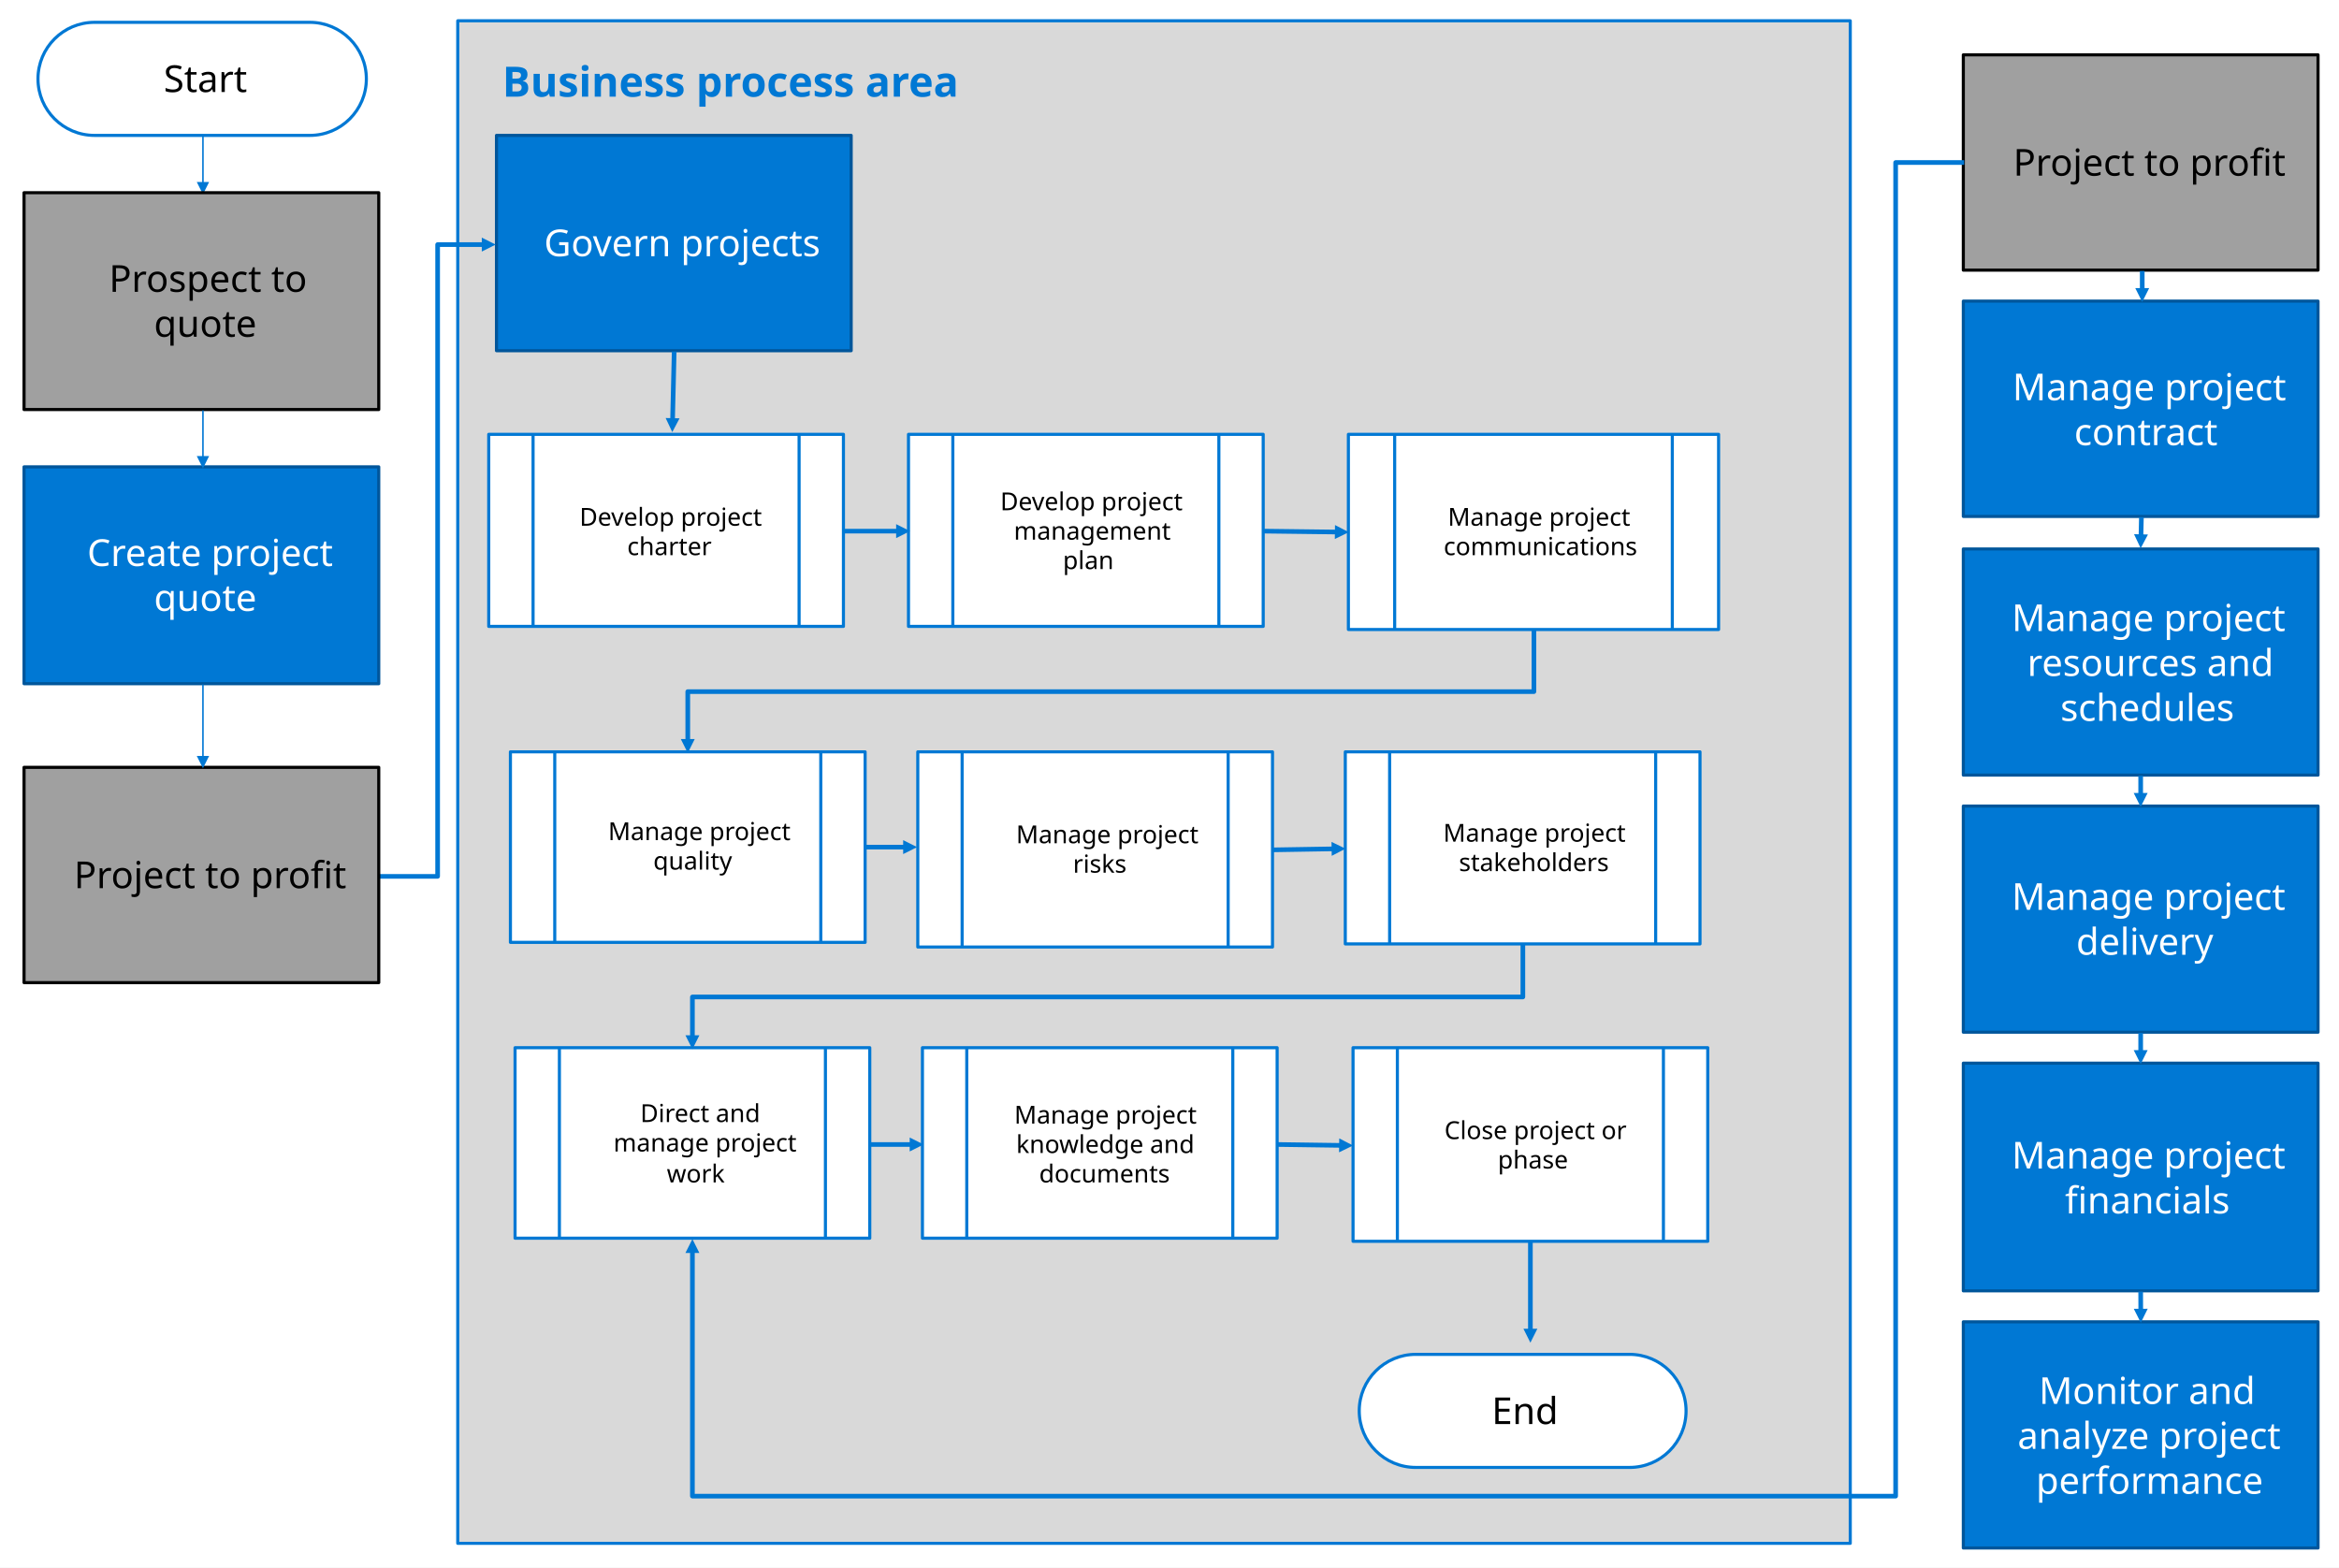
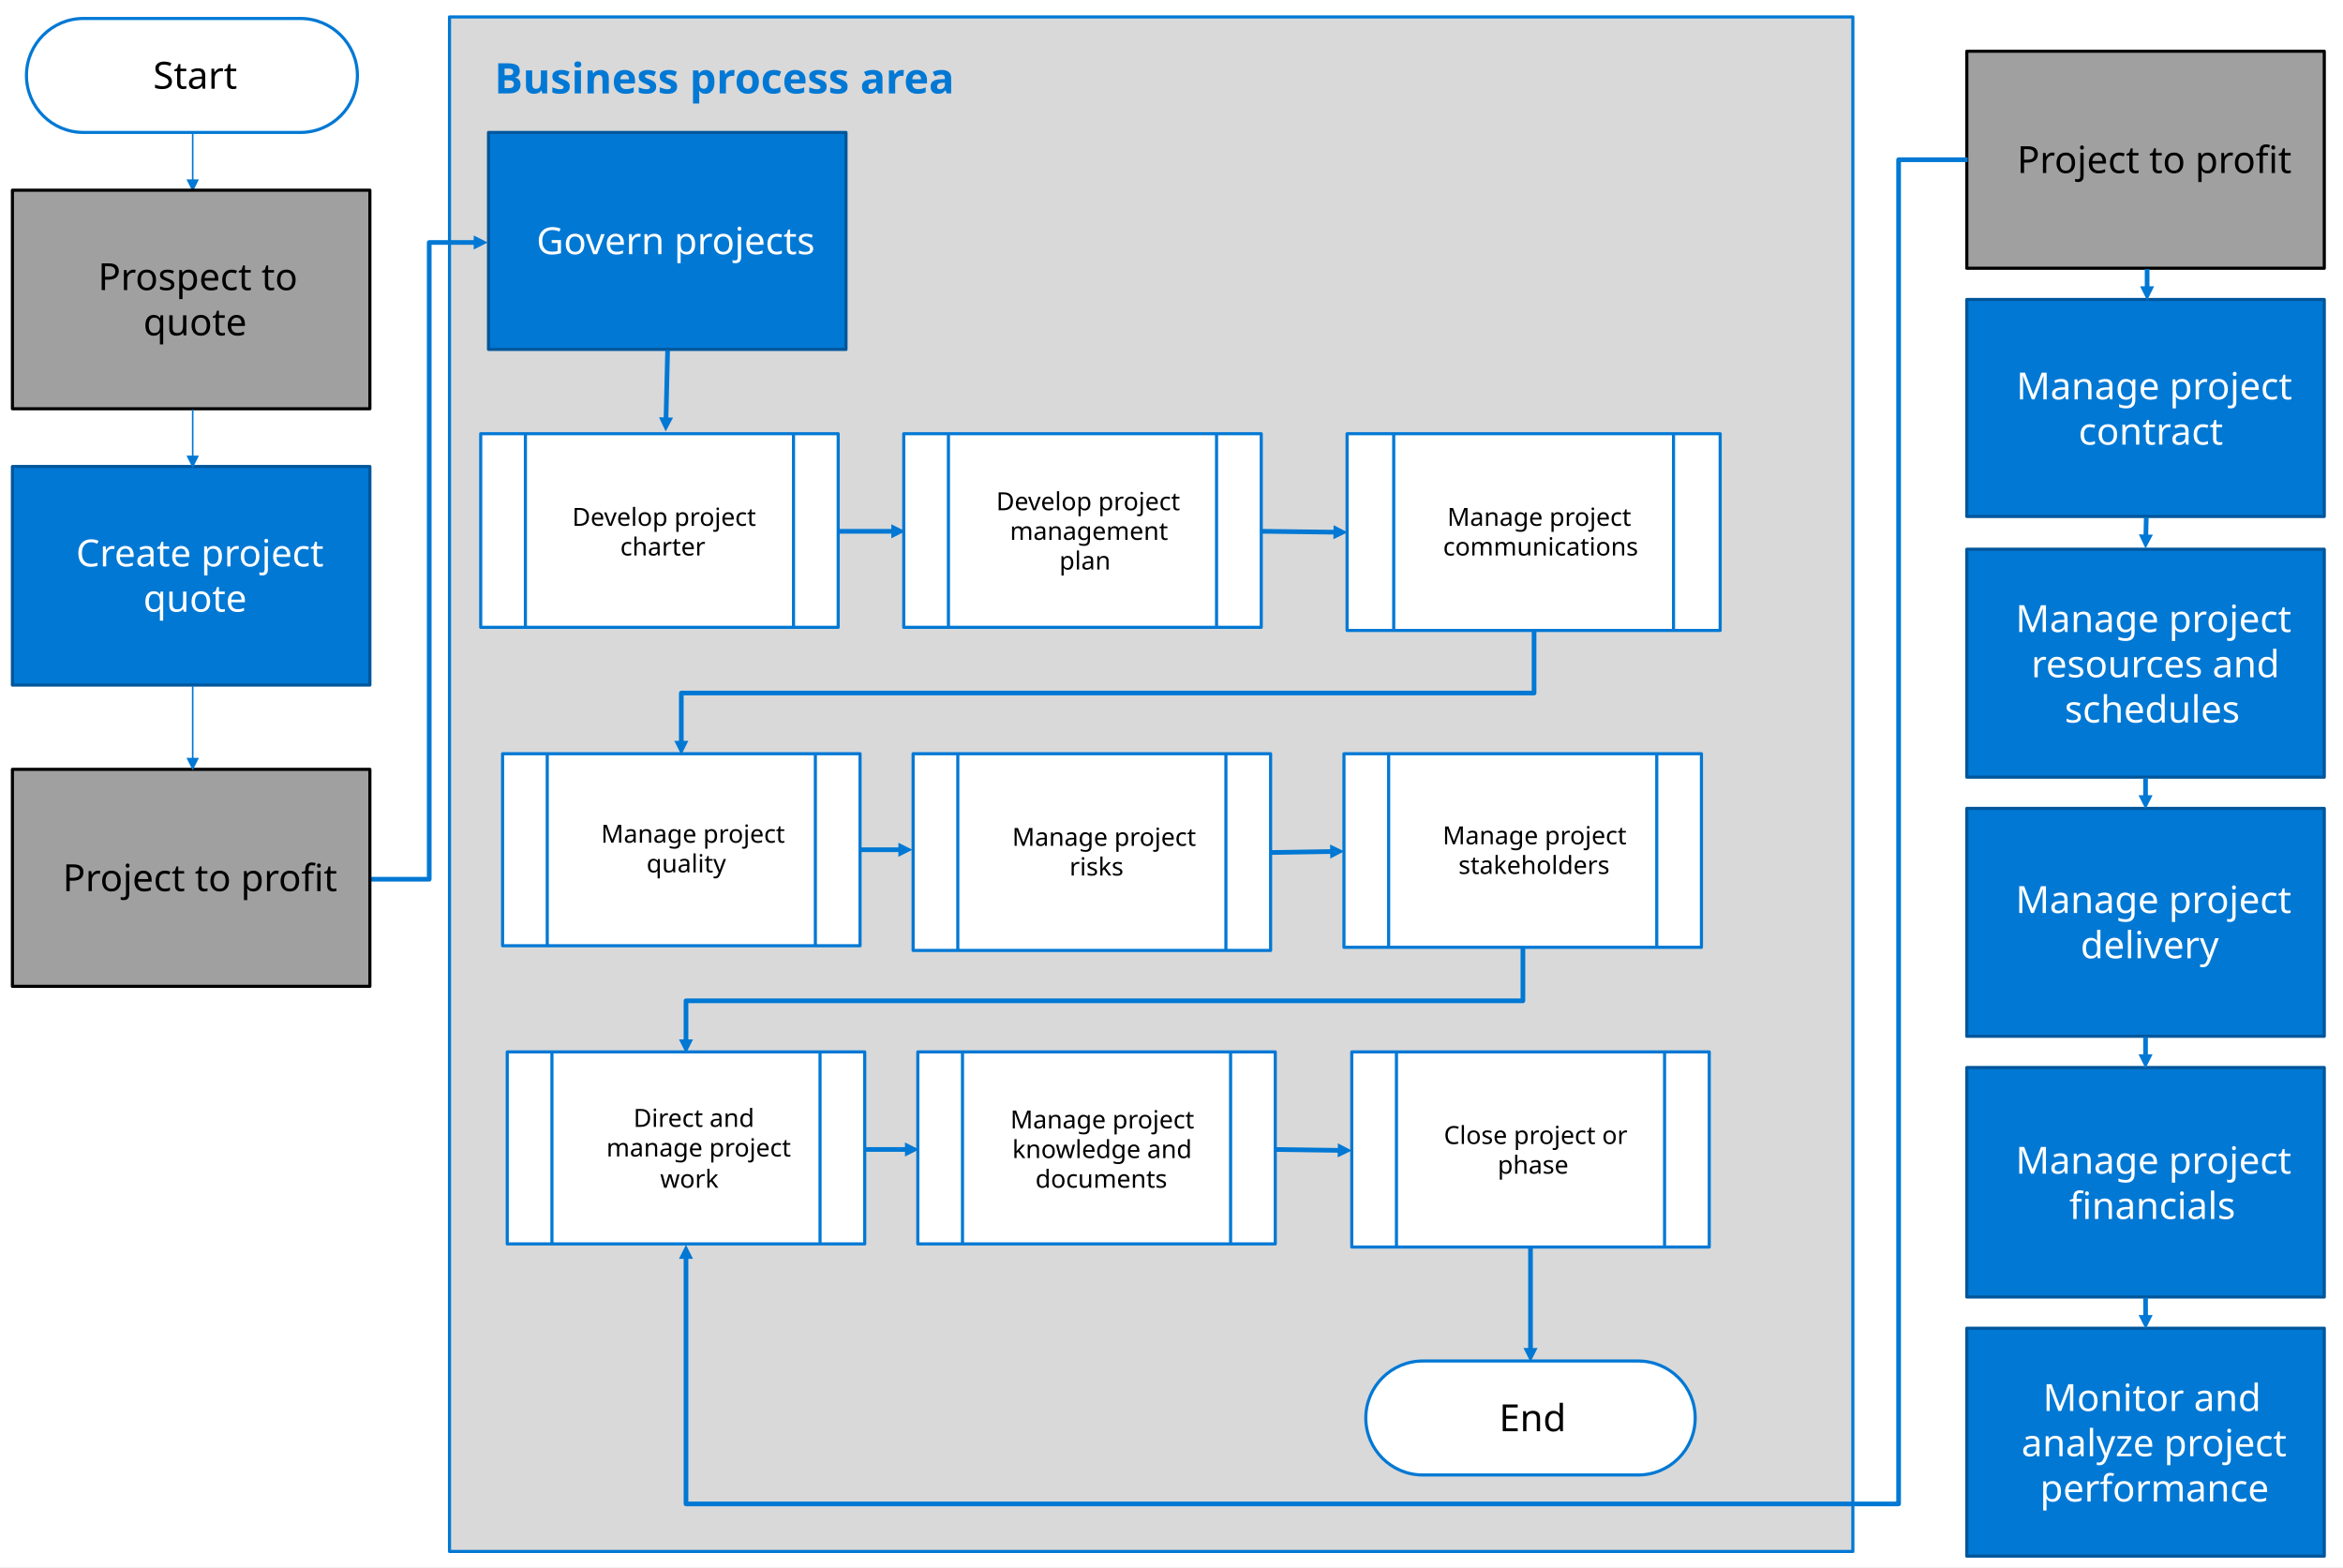
- <svg xmlns="http://www.w3.org/2000/svg" width="1510.06" height="1012.111" overflow="hidden" version="1.1" id="svg212">
+ <svg xmlns="http://www.w3.org/2000/svg" width="1500.941" height="1003.887" overflow="hidden" version="1.1" id="svg212">
  <defs id="defs216" />
-   <g id="g210" transform="translate(-25.47648,-55.58504)">
-     <rect x="25.476" y="55.585" width="1510.06" height="1012.111" fill="#ffffff" id="rect2" style="stroke-width:0.644" />
+   <g id="g210" transform="translate(-33.04881,-58.1659)">
+     <rect x="33.049" y="58.166" width="1500.941" height="1003.887" fill="#ffffff" id="rect2" style="stroke-width:0.639" />
    <rect x="321" y="69" width="899" height="983" stroke="#0078d4" stroke-width="2" stroke-linejoin="round" stroke-miterlimit="10" fill="#d9d9d9" id="rect4" />
    <text fill="#0078d4" font-family="'Segoe UI', 'Segoe UI_MSFontService', sans-serif" font-weight="700" font-size="27px" transform="translate(349.785,118)" id="text6">Business process area</text>
    <path d="M 50,106.5 C 50,86.342 66.342,70 86.5,70 h 139 c 20.158,0 36.5,16.342 36.5,36.5 v 0 c 0,20.158 -16.342,36.5 -36.5,36.5 H 86.5 C 66.342,143 50,126.658 50,106.5 Z" stroke="#0078d4" stroke-width="2" stroke-linejoin="round" stroke-miterlimit="10" fill="#ffffff" fill-rule="evenodd" id="path8" />
    <text font-family="'Segoe UI', 'Segoe UI_MSFontService', sans-serif" font-weight="400" font-size="24px" transform="translate(131.146,115)" id="text10">Start</text>
    <rect x="341" y="336" width="229" height="124" fill="#ffffff" id="rect12" />
    <path d="M 369.625,336 V 460 M 541.375,336 V 460" stroke="#0078d4" stroke-width="2" stroke-linejoin="round" stroke-miterlimit="10" fill="none" fill-rule="evenodd" id="path14" />
    <rect x="341" y="336" width="229" height="124" stroke="#0078d4" stroke-width="2" stroke-linejoin="round" stroke-miterlimit="10" fill="none" id="rect16" />
    <text font-family="'Segoe UI', 'Segoe UI_MSFontService', sans-serif" font-weight="400" font-size="16px" transform="translate(399.63,395)" id="text18">Develop project</text>
    <text font-family="'Segoe UI', 'Segoe UI_MSFontService', sans-serif" font-weight="400" font-size="16px" transform="translate(430.39,414)" id="text20">charter</text>
    <rect x="346" y="143" width="229" height="139" stroke="#00569b" stroke-width="2" stroke-linejoin="round" stroke-miterlimit="10" fill="#0078d4" id="rect22" />
    <text fill="#ffffff" font-family="'Segoe UI', 'Segoe UI_MSFontService', sans-serif" font-weight="400" font-size="24px" transform="translate(376.712,221)" id="text24">Govern projects</text>
-     <path d="m 903,966.5 c 0,-20.158 16.342,-36.5 36.5,-36.5 h 138 c 20.16,0 36.5,16.342 36.5,36.5 v 0 c 0,20.158 -16.34,36.5 -36.5,36.5 h -138 C 919.342,1003 903,986.658 903,966.5 Z" stroke="#0078d4" stroke-width="2" stroke-linejoin="round" stroke-miterlimit="10" fill="#ffffff" fill-rule="evenodd" id="path26" />
-     <text font-family="'Segoe UI', 'Segoe UI_MSFontService', sans-serif" font-weight="400" font-size="24px" transform="translate(988.531,975)" id="text28">End</text>
+     <path d="m 908,966.5 c 0,-20.158 16.342,-36.5 36.5,-36.5 h 138 c 20.16,0 36.5,16.342 36.5,36.5 v 0 c 0,20.158 -16.34,36.5 -36.5,36.5 h -138 C 924.342,1003 908,986.658 908,966.5 Z" stroke="#0078d4" stroke-width="2" stroke-linejoin="round" stroke-miterlimit="10" fill="#ffffff" fill-rule="evenodd" id="path26" />
+     <text font-family="'Segoe UI', 'Segoe UI_MSFontService', sans-serif" font-weight="400" font-size="24px" transform="translate(993.388,975)" id="text28">End</text>
    <rect x="1293" y="250" width="229" height="139" stroke="#00569b" stroke-width="2" stroke-linejoin="round" stroke-miterlimit="10" fill="#0078d4" id="rect30" />
    <text fill="#ffffff" font-family="'Segoe UI', 'Segoe UI_MSFontService', sans-serif" font-weight="400" font-size="24px" transform="translate(1324.73,314)" id="text32">Manage project</text>
    <text fill="#ffffff" font-family="'Segoe UI', 'Segoe UI_MSFontService', sans-serif" font-weight="400" font-size="24px" transform="translate(1364.58,343)" id="text34">contract</text>
    <path d="M 1.5,-0.035 2.549,44.531 -0.45,44.602 -1.5,0.035 Z M 5.513,42.961 1.226,52.064 -3.485,43.173 Z" fill="#0078d4" transform="matrix(-1,0,0,1,460.726,282.5)" id="path36" />
    <path d="m 157,143.5 v 18.784 c 0,0.276 -0.224,0.5 -0.5,0.5 v 0 l 0.5,-0.5 v 12.117 h -1 v -12.117 c 0,-0.276 0.224,-0.5 0.5,-0.5 v 0 l -0.5,0.5 V 143.5 Z m 3.5,29.568 -4,8 -4,-8 z" fill="#0078d4" id="path38" />
    <rect x="41" y="357" width="229" height="140" stroke="#00569b" stroke-width="2" stroke-linejoin="round" stroke-miterlimit="10" fill="#0078d4" id="rect40" />
    <text fill="#ffffff" font-family="'Segoe UI', 'Segoe UI_MSFontService', sans-serif" font-weight="400" font-size="24px" transform="translate(81.7621,421)" id="text42">Create project</text>
    <text fill="#ffffff" font-family="'Segoe UI', 'Segoe UI_MSFontService', sans-serif" font-weight="400" font-size="24px" transform="translate(124.869,450)" id="text44">quote</text>
    <rect x="612" y="336" width="229" height="124" fill="#ffffff" id="rect46" />
    <path d="M 640.625,336 V 460 M 812.375,336 V 460" stroke="#0078d4" stroke-width="2" stroke-linejoin="round" stroke-miterlimit="10" fill="none" fill-rule="evenodd" id="path48" />
    <rect x="612" y="336" width="229" height="124" stroke="#0078d4" stroke-width="2" stroke-linejoin="round" stroke-miterlimit="10" fill="none" id="rect50" />
    <text font-family="'Segoe UI', 'Segoe UI_MSFontService', sans-serif" font-weight="400" font-size="16px" transform="translate(671.251,385)" id="text52">Develop project</text>
    <text font-family="'Segoe UI', 'Segoe UI_MSFontService', sans-serif" font-weight="400" font-size="16px" transform="translate(680.011,404)" id="text54">management</text>
    <text font-family="'Segoe UI', 'Segoe UI_MSFontService', sans-serif" font-weight="400" font-size="16px" transform="translate(711.677,423)" id="text56">plan</text>
    <rect x="896" y="336" width="239" height="126" fill="#ffffff" id="rect58" />
    <path d="M 925.875,336 V 462 M 1105.12,336 v 126" stroke="#0078d4" stroke-width="2" stroke-linejoin="round" stroke-miterlimit="10" fill="none" fill-rule="evenodd" id="path60" />
    <rect x="896" y="336" width="239" height="126" stroke="#0078d4" stroke-width="2" stroke-linejoin="round" stroke-miterlimit="10" fill="none" id="rect62" />
    <text font-family="'Segoe UI', 'Segoe UI_MSFontService', sans-serif" font-weight="400" font-size="16px" transform="translate(960.195,395)" id="text64">Manage project</text>
    <text font-family="'Segoe UI', 'Segoe UI_MSFontService', sans-serif" font-weight="400" font-size="16px" transform="translate(957.508,414)" id="text66">communications</text>
    <rect x="899" y="732" width="229" height="125" fill="#ffffff" id="rect68" />
    <path d="M 927.625,732 V 857 M 1099.38,732 v 125" stroke="#0078d4" stroke-width="2" stroke-linejoin="round" stroke-miterlimit="10" fill="none" fill-rule="evenodd" id="path70" />
    <rect x="899" y="732" width="229" height="125" stroke="#0078d4" stroke-width="2" stroke-linejoin="round" stroke-miterlimit="10" fill="none" id="rect72" />
    <text font-family="'Segoe UI', 'Segoe UI_MSFontService', sans-serif" font-weight="400" font-size="16px" transform="translate(957.995,791)" id="text74">Close project or</text>
    <text font-family="'Segoe UI', 'Segoe UI_MSFontService', sans-serif" font-weight="400" font-size="16px" transform="translate(992.468,810)" id="text76">phase</text>
    <rect x="621" y="732" width="229" height="123" fill="#ffffff" id="rect78" />
    <path d="M 649.625,732 V 855 M 821.375,732 V 855" stroke="#0078d4" stroke-width="2" stroke-linejoin="round" stroke-miterlimit="10" fill="none" fill-rule="evenodd" id="path80" />
    <rect x="621" y="732" width="229" height="123" stroke="#0078d4" stroke-width="2" stroke-linejoin="round" stroke-miterlimit="10" fill="none" id="rect82" />
    <text font-family="'Segoe UI', 'Segoe UI_MSFontService', sans-serif" font-weight="400" font-size="16px" transform="translate(680.292,781)" id="text84">Manage project</text>
    <text font-family="'Segoe UI', 'Segoe UI_MSFontService', sans-serif" font-weight="400" font-size="16px" transform="translate(681.519,800)" id="text86">knowledge and</text>
    <text font-family="'Segoe UI', 'Segoe UI_MSFontService', sans-serif" font-weight="400" font-size="16px" transform="translate(696.352,819)" id="text88">documents</text>
    <rect x="355" y="541" width="229" height="123" fill="#ffffff" id="rect90" />
    <path d="M 383.625,541 V 664 M 555.375,541 V 664" stroke="#0078d4" stroke-width="2" stroke-linejoin="round" stroke-miterlimit="10" fill="none" fill-rule="evenodd" id="path92" />
    <rect x="355" y="541" width="229" height="123" stroke="#0078d4" stroke-width="2" stroke-linejoin="round" stroke-miterlimit="10" fill="none" id="rect94" />
    <text font-family="Calibri, Calibri_MSFontService, sans-serif" font-weight="400" font-size="16px" transform="translate(418.093,598)" id="text96">Manage project</text>
    <text font-family="Calibri, Calibri_MSFontService, sans-serif" font-weight="400" font-size="16px" transform="translate(447.233,617)" id="text98">quality</text>
-     <path d="M 1.5,-2.42398e-6 1.5,57.468 h -3 L -1.5,2.42398e-6 Z M 4.5,55.968 l -4.5,9 -4.5,-9 z" fill="#0078d4" transform="matrix(-1,0,0,1,1013.5,857.5)" id="path100" />
+     <path d="M 1.5,-2.15216e-6 1.5,65.673 h -3 L -1.5,2.15216e-6 Z M 4.5,64.173 l -4.5,9 -4.5,-9 z" fill="#0078d4" transform="matrix(-1,0,0,1,1013.5,857.5)" id="path100" />
    <rect x="1293" y="91" width="229" height="139" stroke="#000000" stroke-width="2" stroke-linejoin="round" stroke-miterlimit="10" fill="#a0a0a0" id="rect102" />
    <text font-family="'Segoe UI', 'Segoe UI_MSFontService', sans-serif" font-weight="400" font-size="24px" transform="translate(1325.2,169)" id="text104">Project to profit</text>
    <path d="m 1410,230.5 v 12.568 h -3 V 230.5 Z m 3,11.068 -4.5,9 -4.5,-9 z" fill="#0078d4" id="path106" />
    <rect x="41" y="180" width="229" height="140" stroke="#000000" stroke-width="2" stroke-linejoin="round" stroke-miterlimit="10" fill="#a0a0a0" id="rect108" />
    <text font-family="'Segoe UI', 'Segoe UI_MSFontService', sans-serif" font-weight="400" font-size="24px" transform="translate(95.8554,244)" id="text110">Prospect to</text>
    <text font-family="'Segoe UI', 'Segoe UI_MSFontService', sans-serif" font-weight="400" font-size="24px" transform="translate(124.869,273)" id="text112">quote</text>
    <path d="m 0,-1.5 h 37.508 c 0.828,0 1.5,0.672 1.5,1.5 v 407.887 l -1.5,-1.5 h 30.008 v 3 H 37.508 c -0.828,0 -1.5,-0.672 -1.5,-1.5 V 0 l 1.5,1.5 H 0 Z m 66.017,404.887 9,4.5 -9,4.5 z" fill="#0078d4" transform="matrix(1,0,0,-1,270.5,621.387)" id="path114" />
    <rect x="618" y="541" width="229" height="126" fill="#ffffff" id="rect116" />
    <path d="M 646.625,541 V 667 M 818.375,541 V 667" stroke="#0078d4" stroke-width="2" stroke-linejoin="round" stroke-miterlimit="10" fill="none" fill-rule="evenodd" id="path118" />
    <rect x="618" y="541" width="229" height="126" stroke="#0078d4" stroke-width="2" stroke-linejoin="round" stroke-miterlimit="10" fill="none" id="rect120" />
    <text font-family="Calibri, Calibri_MSFontService, sans-serif" font-weight="400" font-size="16px" transform="translate(681.465,600)" id="text122">Manage project</text>
    <text font-family="Calibri, Calibri_MSFontService, sans-serif" font-weight="400" font-size="16px" transform="translate(718.179,619)" id="text124">risks</text>
    <rect x="894" y="541" width="229" height="124" fill="#ffffff" id="rect126" />
    <path d="M 922.625,541 V 665 M 1094.38,541 v 124" stroke="#0078d4" stroke-width="2" stroke-linejoin="round" stroke-miterlimit="10" fill="none" fill-rule="evenodd" id="path128" />
    <rect x="894" y="541" width="229" height="124" stroke="#0078d4" stroke-width="2" stroke-linejoin="round" stroke-miterlimit="10" fill="none" id="rect130" />
    <text font-family="Calibri, Calibri_MSFontService, sans-serif" font-weight="400" font-size="16px" transform="translate(957.228,599)" id="text132">Manage project</text>
    <text font-family="Calibri, Calibri_MSFontService, sans-serif" font-weight="400" font-size="16px" transform="translate(967.361,618)" id="text134">stakeholders</text>
    <path d="M 0.025,-1.5 39.197,-0.855 39.148,2.145 -0.025,1.5 Z M 37.747,-3.879 46.672,0.769 37.599,5.12 Z" fill="#0078d4" transform="matrix(1,0,0,-1,847.5,604.269)" id="path136" />
    <rect x="358" y="732" width="229" height="123" fill="#ffffff" id="rect138" />
    <path d="M 386.625,732 V 855 M 558.375,732 V 855" stroke="#0078d4" stroke-width="2" stroke-linejoin="round" stroke-miterlimit="10" fill="none" fill-rule="evenodd" id="path140" />
    <rect x="358" y="732" width="229" height="123" stroke="#0078d4" stroke-width="2" stroke-linejoin="round" stroke-miterlimit="10" fill="none" id="rect142" />
    <text font-family="Calibri, Calibri_MSFontService, sans-serif" font-weight="400" font-size="16px" transform="translate(438.836,780)" id="text144">Direct and</text>
    <text font-family="Calibri, Calibri_MSFontService, sans-serif" font-weight="400" font-size="16px" transform="translate(421.509,799)" id="text146">manage project</text>
    <text font-family="Calibri, Calibri_MSFontService, sans-serif" font-weight="400" font-size="16px" transform="translate(455.969,819)" id="text148">work</text>
    <path d="m 584.5,601 h 25.559 v 3 H 584.5 Z m 24.059,-3 9,4.5 -9,4.5 z" fill="#0078d4" id="path150" />
    <rect x="1293" y="410" width="229" height="146" stroke="#00569b" stroke-width="2" stroke-linejoin="round" stroke-miterlimit="10" fill="#0078d4" id="rect152" />
    <text fill="#ffffff" font-family="'Segoe UI', 'Segoe UI_MSFontService', sans-serif" font-weight="400" font-size="24px" transform="translate(1324.26,463)" id="text154">Manage project</text>
    <text fill="#ffffff" font-family="'Segoe UI', 'Segoe UI_MSFontService', sans-serif" font-weight="400" font-size="24px" transform="translate(1334.26,492)" id="text156">resources and</text>
    <text fill="#ffffff" font-family="'Segoe UI', 'Segoe UI_MSFontService', sans-serif" font-weight="400" font-size="24px" transform="translate(1355.69,521)" id="text158">schedules</text>
    <rect x="1293" y="576" width="229" height="146" stroke="#00569b" stroke-width="2" stroke-linejoin="round" stroke-miterlimit="10" fill="#0078d4" id="rect160" />
    <text fill="#ffffff" font-family="'Segoe UI', 'Segoe UI_MSFontService', sans-serif" font-weight="400" font-size="24px" transform="translate(1324.26,643)" id="text162">Manage project</text>
    <text fill="#ffffff" font-family="'Segoe UI', 'Segoe UI_MSFontService', sans-serif" font-weight="400" font-size="24px" transform="translate(1365.86,672)" id="text164">delivery</text>
    <rect x="1293" y="742" width="229" height="147" stroke="#00569b" stroke-width="2" stroke-linejoin="round" stroke-miterlimit="10" fill="#0078d4" id="rect166" />
    <text fill="#ffffff" font-family="'Segoe UI', 'Segoe UI_MSFontService', sans-serif" font-weight="400" font-size="24px" transform="translate(1324.26,810)" id="text168">Manage project</text>
    <text fill="#ffffff" font-family="'Segoe UI', 'Segoe UI_MSFontService', sans-serif" font-weight="400" font-size="24px" transform="translate(1358.61,839)" id="text170">financials</text>
    <rect x="1293" y="909" width="229" height="146" stroke="#00569b" stroke-width="2" stroke-linejoin="round" stroke-miterlimit="10" fill="#0078d4" id="rect172" />
    <text fill="#ffffff" font-family="'Segoe UI', 'Segoe UI_MSFontService', sans-serif" font-weight="400" font-size="24px" transform="translate(1341.78,962)" id="text174">Monitor and</text>
    <text fill="#ffffff" font-family="'Segoe UI', 'Segoe UI_MSFontService', sans-serif" font-weight="400" font-size="24px" transform="translate(1328.01,991)" id="text176">analyze project</text>
    <text fill="#ffffff" font-family="'Segoe UI', 'Segoe UI_MSFontService', sans-serif" font-weight="400" font-size="24px" transform="translate(1339.9,1020)" id="text178">performance</text>
    <path d="m 1409,556.5 v 12.568 h -3 V 556.5 Z m 3,11.068 -4.5,9 -4.5,-9 z" fill="#0078d4" id="path180" />
    <path d="m 1409,722.5 v 12.568 h -3 V 722.5 Z m 3,11.068 -4.5,9 -4.5,-9 z" fill="#0078d4" id="path182" />
    <path d="m 1409,889.494 0.05,12.568 -3,0.012 -0.05,-12.568 z m 3.04,11.057 -4.46,9.017 -4.54,-8.982 z" fill="#0078d4" id="path184" />
    <path d="M 1.5,-0.035 1.794,12.535 -1.205,12.605 -1.5,0.035 Z M 4.758,10.965 0.47,20.068 -4.24,11.176 Z" fill="#0078d4" transform="matrix(-1,0,0,1,1407.97,389.5)" id="path186" />
    <rect x="41" y="551" width="229" height="139" stroke="#000000" stroke-width="2" stroke-linejoin="round" stroke-miterlimit="10" fill="#a0a0a0" id="rect188" />
    <text font-family="'Segoe UI', 'Segoe UI_MSFontService', sans-serif" font-weight="400" font-size="24px" transform="translate(73.2288,629)" id="text190">Project to profit</text>
    <path d="m 157,497.5 v 47.457 h -1 V 497.5 Z m 3.5,46.124 -4,8 -4,-8 z" fill="#0078d4" id="path192" />
    <path d="m 157,320.5 v 30.844 h -1 V 320.5 Z m 3.5,29.511 -4,8 -4,-8 z" fill="#0078d4" id="path194" />
    <path d="m 1017.28,462.5 v 39.614 c 0,0.828 -0.67,1.5 -1.5,1.5 H 469.5 l 1.5,-1.5 v 32.114 h -3 v -32.114 c 0,-0.828 0.672,-1.5 1.5,-1.5 h 546.28 l -1.5,1.5 V 462.5 Z M 474,532.728 l -4.5,9 -4.5,-9 z" fill="#0078d4" id="path196" />
    <path d="m 1010.14,665.5 v 33.75 c 0,0.828 -0.68,1.5 -1.5,1.5 H 472.5 l 1.5,-1.5 v 26.25 h -3 v -26.25 c 0,-0.829 0.672,-1.5 1.5,-1.5 h 536.14 l -1.5,1.5 V 665.5 Z M 477,724 l -4.5,9 -4.5,-9 z" fill="#0078d4" id="path198" />
    <path d="m 841.519,397 47.292,0.585 -0.037,3 L 841.482,400 Z m 45.829,-2.433 8.944,4.611 -9.055,4.388 z" fill="#0078d4" id="path200" />
    <path d="m 850.521,793 41.029,0.573 -0.042,3 L 850.479,796 Z m 39.571,-2.447 8.936,4.625 -9.062,4.374 z" fill="#0078d4" id="path202" />
    <path d="m 587.5,793 h 26.782 v 3 H 587.5 Z m 25.282,-3 9,4.5 -9,4.5 z" fill="#0078d4" id="path204" />
    <path d="m 0,-1.5 h 44.246 c 0.829,0 1.5,0.672 1.5,1.5 v 861.035 l -1.5,-1.5 H 821.053 l -1.5,1.5 V 702.533 h 3 v 158.502 c 0,0.828 -0.672,1.5 -1.5,1.5 H 44.246 c -0.828,0 -1.5,-0.672 -1.5,-1.5 V 0 l 1.5,1.5 H 0 Z m 816.553,705.533 4.5,-9 4.5,9 z" fill="#0078d4" transform="matrix(-1,0,0,1,1293.55,160.5)" id="path206" />
    <path d="m 570.5,397 h 35.03 v 3 H 570.5 Z m 33.53,-3 9,4.5 -9,4.5 z" fill="#0078d4" id="path208" />
  </g>
</svg>
